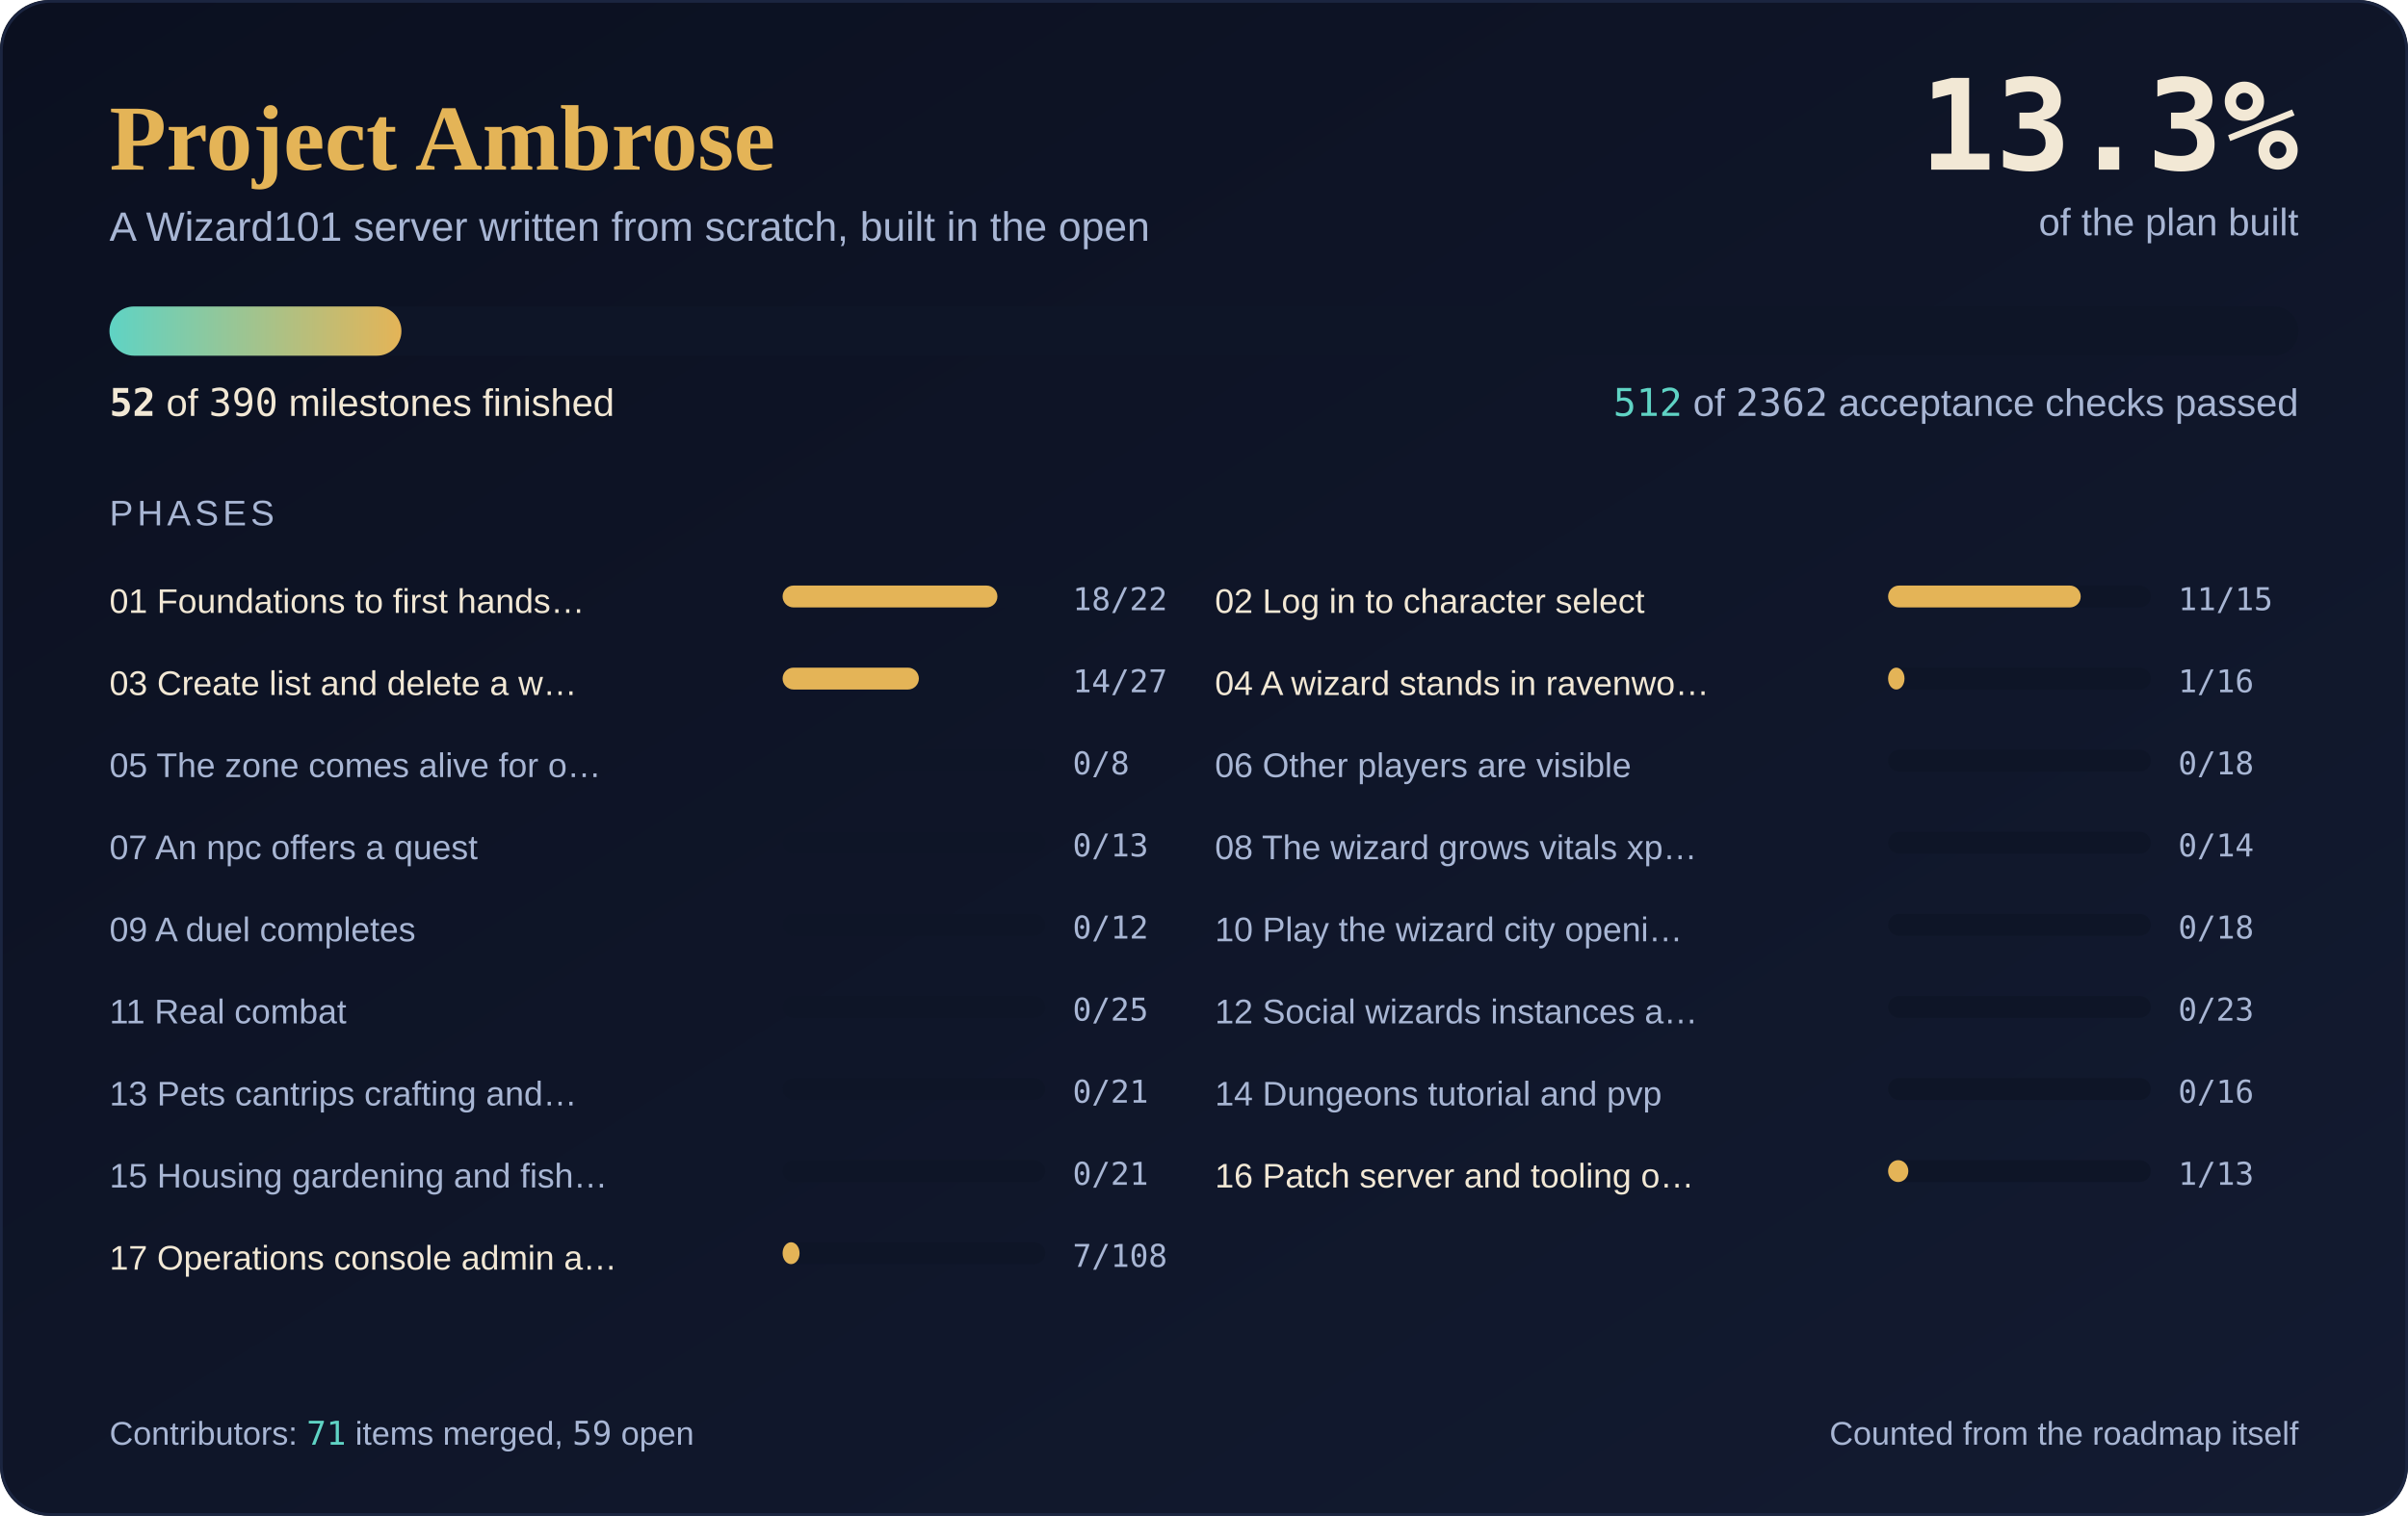
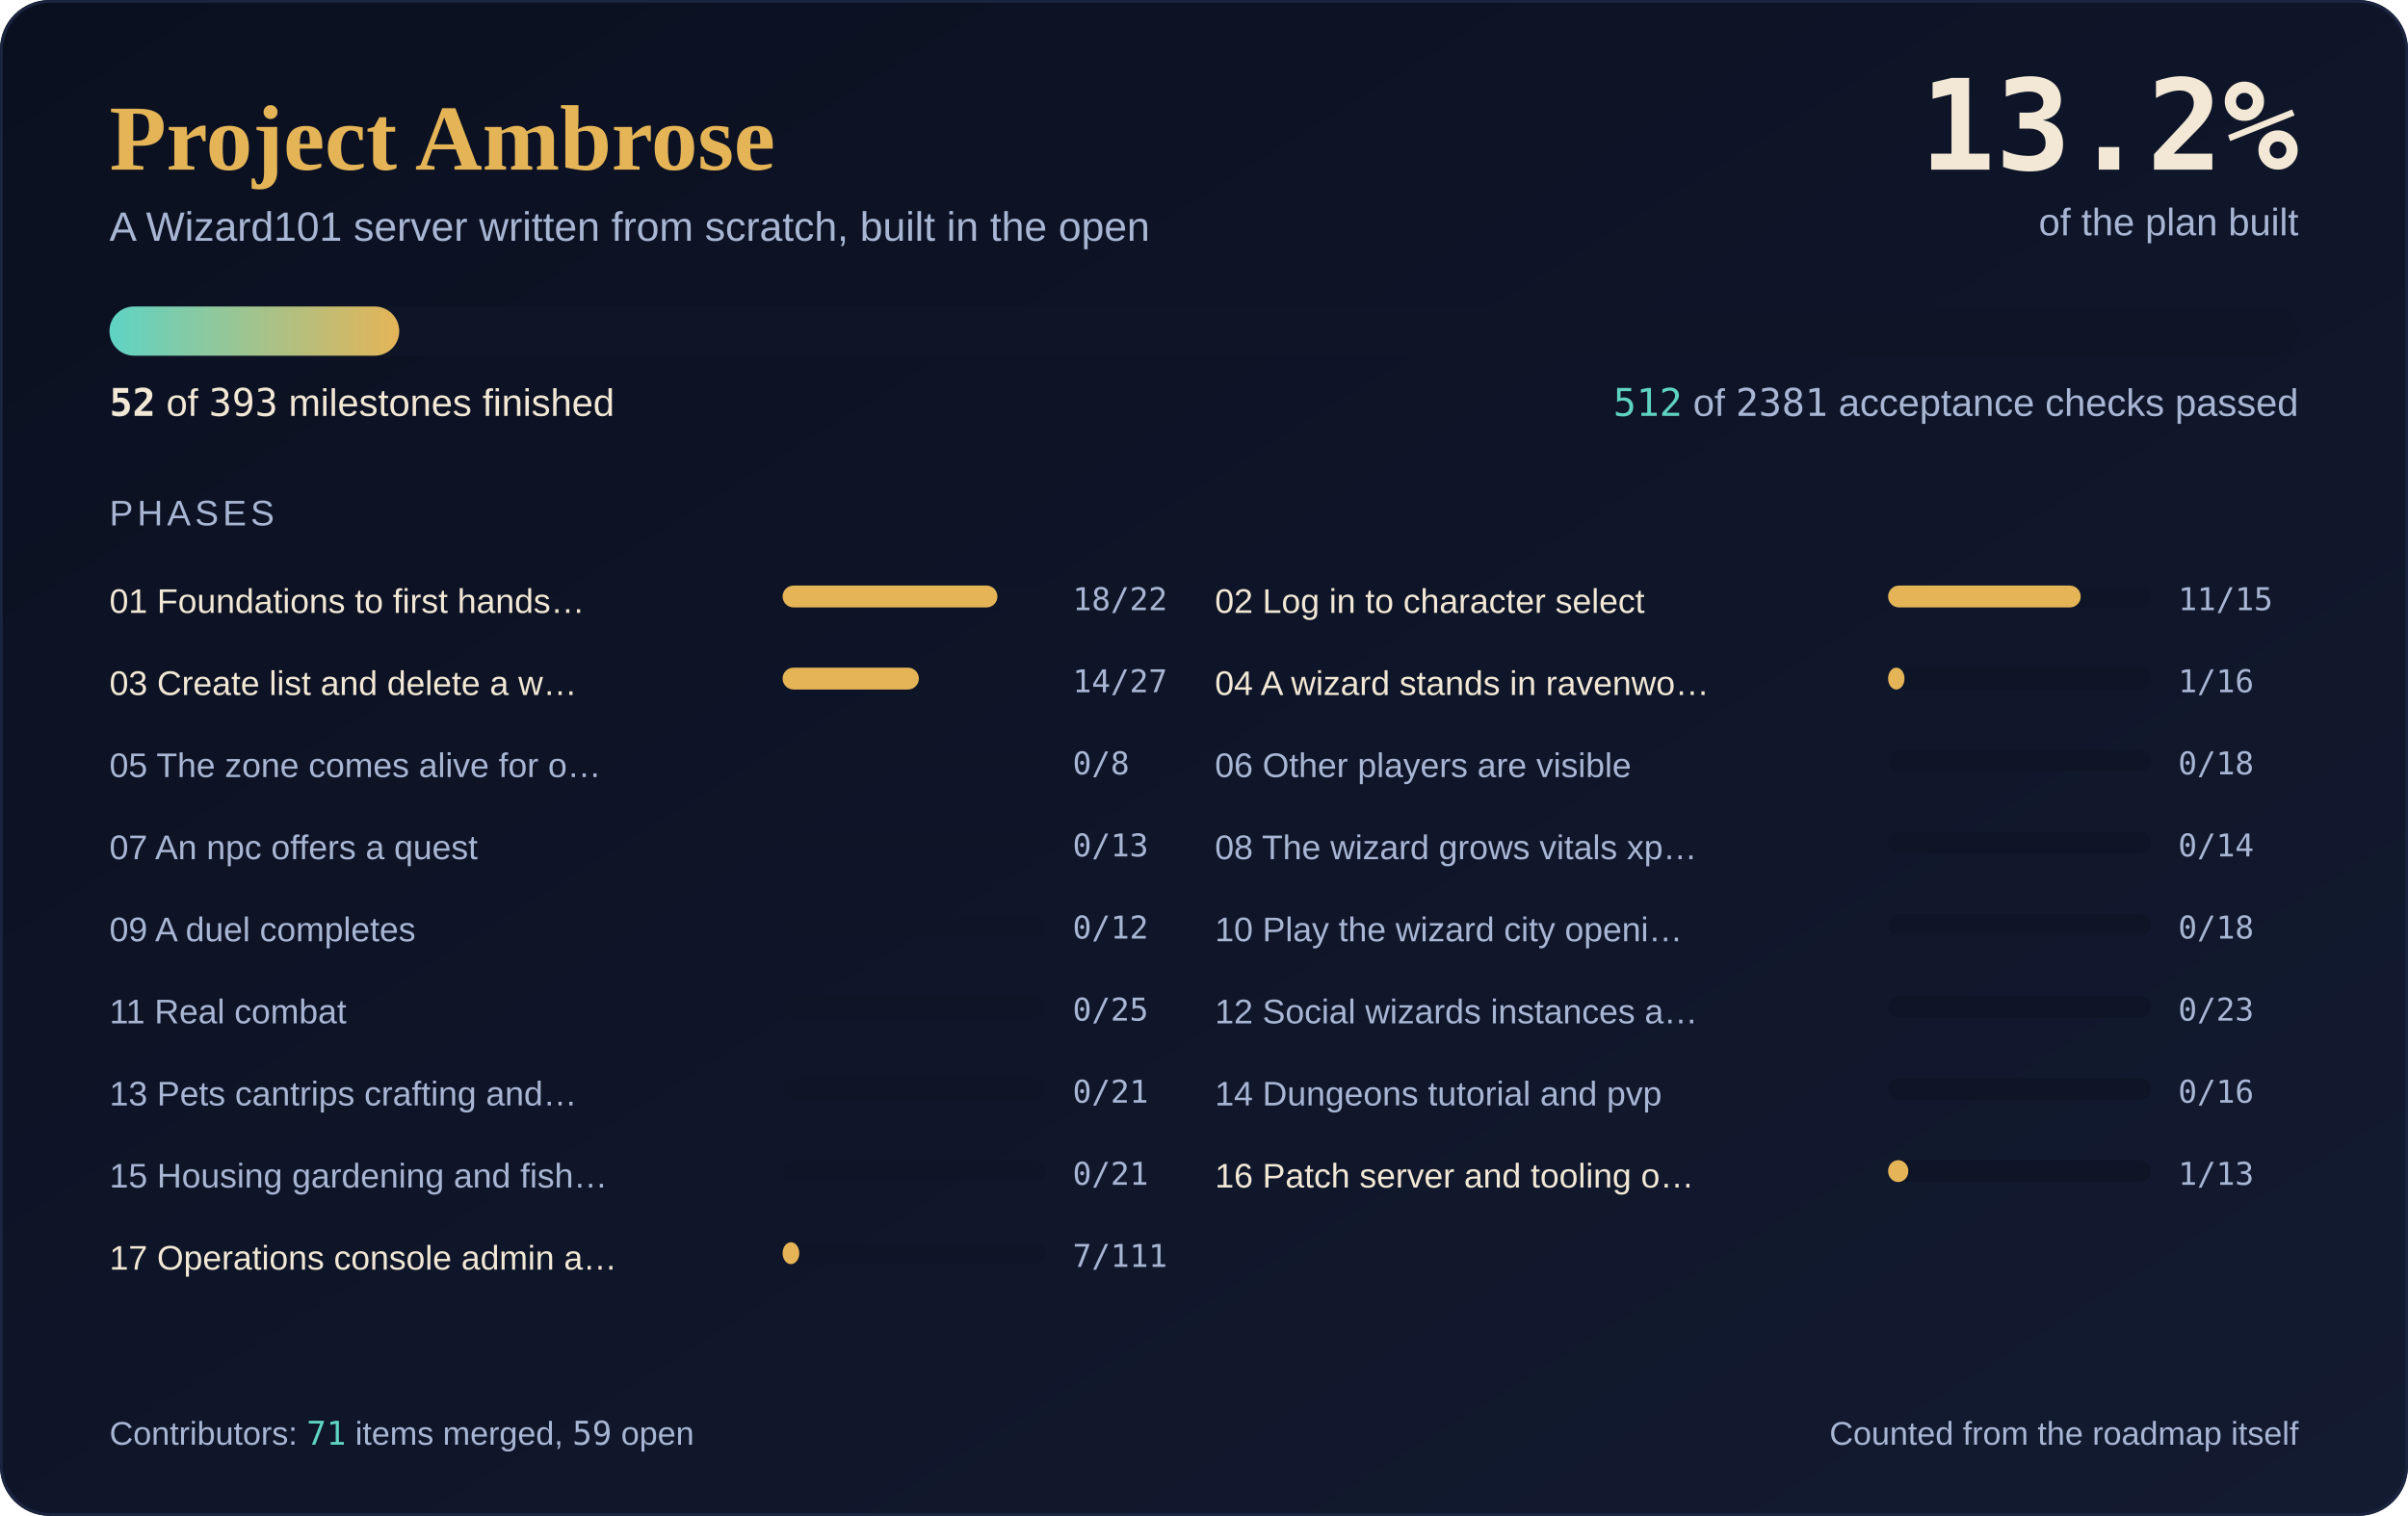
- <svg xmlns="http://www.w3.org/2000/svg" width="880" height="554" viewBox="0 0 880 554" role="img" aria-label="Project Ambrose progress: 52 of 390 milestones complete, 13.3 percent">
+ <svg xmlns="http://www.w3.org/2000/svg" width="880" height="554" viewBox="0 0 880 554" role="img" aria-label="Project Ambrose progress: 52 of 393 milestones complete, 13.2 percent">
  <defs>
    <linearGradient id="sky" x1="0" y1="0" x2="1" y2="1">
      <stop offset="0" stop-color="#0B1020" />
      <stop offset="1" stop-color="#131B31" />
    </linearGradient>
    <linearGradient id="fill" x1="0" y1="0" x2="1" y2="0">
      <stop offset="0" stop-color="#5FD3C4" />
      <stop offset="1" stop-color="#E4B457" />
    </linearGradient>
  </defs>
  <rect width="880" height="554" rx="18" fill="url(#sky)" />
  <rect x="0.5" y="0.5" width="879" height="553" rx="18" fill="none" stroke="#1B2540" />
  <text x="40" y="62" font-family="'Cormorant Garamond', Georgia, 'Times New Roman', serif" font-size="34" font-weight="600" fill="#E4B457">Project Ambrose</text>
  <text x="40" y="88" font-family="Karla, 'Segoe UI', 'Helvetica Neue', Arial, sans-serif" font-size="15" fill="#A8B6D4">A Wizard101 server written from scratch, built in the open</text>
-   <text x="840" y="62" text-anchor="end" font-family="'JetBrains Mono', Consolas, 'DejaVu Sans Mono', monospace" font-size="46" font-weight="700" fill="#F2E8D5">13.3%</text>
+   <text x="840" y="62" text-anchor="end" font-family="'JetBrains Mono', Consolas, 'DejaVu Sans Mono', monospace" font-size="46" font-weight="700" fill="#F2E8D5">13.2%</text>
  <text x="840" y="86" text-anchor="end" font-family="Karla, 'Segoe UI', 'Helvetica Neue', Arial, sans-serif" font-size="14" fill="#A8B6D4">of the plan built</text>
  <rect x="40" y="112" width="800" height="18" rx="9.0" fill="#0E1527" />
-   <rect x="40" y="112" width="106.7" height="18" rx="9.0" fill="url(#fill)" />
+   <rect x="40" y="112" width="105.9" height="18" rx="9.0" fill="url(#fill)" />
  <text x="40" y="152" font-family="Karla, 'Segoe UI', 'Helvetica Neue', Arial, sans-serif" font-size="14" fill="#F2E8D5">
-     <tspan font-family="'JetBrains Mono', Consolas, 'DejaVu Sans Mono', monospace" font-weight="700">52</tspan> of <tspan font-family="'JetBrains Mono', Consolas, 'DejaVu Sans Mono', monospace">390</tspan> milestones finished</text>
+     <tspan font-family="'JetBrains Mono', Consolas, 'DejaVu Sans Mono', monospace" font-weight="700">52</tspan> of <tspan font-family="'JetBrains Mono', Consolas, 'DejaVu Sans Mono', monospace">393</tspan> milestones finished</text>
  <text x="840" y="152" text-anchor="end" font-family="Karla, 'Segoe UI', 'Helvetica Neue', Arial, sans-serif" font-size="14" fill="#A8B6D4">
-     <tspan font-family="'JetBrains Mono', Consolas, 'DejaVu Sans Mono', monospace" fill="#5FD3C4">512</tspan> of <tspan font-family="'JetBrains Mono', Consolas, 'DejaVu Sans Mono', monospace">2362</tspan> acceptance checks passed</text>
+     <tspan font-family="'JetBrains Mono', Consolas, 'DejaVu Sans Mono', monospace" fill="#5FD3C4">512</tspan> of <tspan font-family="'JetBrains Mono', Consolas, 'DejaVu Sans Mono', monospace">2381</tspan> acceptance checks passed</text>
  <text x="40" y="192" font-family="Karla, 'Segoe UI', 'Helvetica Neue', Arial, sans-serif" font-size="13" fill="#A8B6D4" letter-spacing="1.5">PHASES</text>
  <text x="40" y="224" font-family="Karla, 'Segoe UI', 'Helvetica Neue', Arial, sans-serif" font-size="12.5" fill="#F2E8D5">01 Foundations to first hands…</text>
  <rect x="286" y="214" width="96" height="8" rx="4.0" fill="#0E1527" />
  <rect x="286" y="214" width="78.5" height="8" rx="4.0" fill="#E4B457" />
  <text x="392" y="223" font-family="'JetBrains Mono', Consolas, 'DejaVu Sans Mono', monospace" font-size="11.5" fill="#A8B6D4">18/22</text>
  <text x="444" y="224" font-family="Karla, 'Segoe UI', 'Helvetica Neue', Arial, sans-serif" font-size="12.5" fill="#F2E8D5">02 Log in to character select</text>
  <rect x="690" y="214" width="96" height="8" rx="4.0" fill="#0E1527" />
  <rect x="690" y="214" width="70.4" height="8" rx="4.0" fill="#E4B457" />
  <text x="796" y="223" font-family="'JetBrains Mono', Consolas, 'DejaVu Sans Mono', monospace" font-size="11.5" fill="#A8B6D4">11/15</text>
  <text x="40" y="254" font-family="Karla, 'Segoe UI', 'Helvetica Neue', Arial, sans-serif" font-size="12.5" fill="#F2E8D5">03 Create list and delete a w…</text>
  <rect x="286" y="244" width="96" height="8" rx="4.0" fill="#0E1527" />
  <rect x="286" y="244" width="49.8" height="8" rx="4.0" fill="#E4B457" />
  <text x="392" y="253" font-family="'JetBrains Mono', Consolas, 'DejaVu Sans Mono', monospace" font-size="11.5" fill="#A8B6D4">14/27</text>
  <text x="444" y="254" font-family="Karla, 'Segoe UI', 'Helvetica Neue', Arial, sans-serif" font-size="12.5" fill="#F2E8D5">04 A wizard stands in ravenwo…</text>
  <rect x="690" y="244" width="96" height="8" rx="4.0" fill="#0E1527" />
  <rect x="690" y="244" width="6.0" height="8" rx="4.0" fill="#E4B457" />
  <text x="796" y="253" font-family="'JetBrains Mono', Consolas, 'DejaVu Sans Mono', monospace" font-size="11.5" fill="#A8B6D4">1/16</text>
  <text x="40" y="284" font-family="Karla, 'Segoe UI', 'Helvetica Neue', Arial, sans-serif" font-size="12.5" fill="#A8B6D4">05 The zone comes alive for o…</text>
  <rect x="286" y="274" width="96" height="8" rx="4.0" fill="#0E1527" />
  <text x="392" y="283" font-family="'JetBrains Mono', Consolas, 'DejaVu Sans Mono', monospace" font-size="11.5" fill="#A8B6D4">0/8</text>
  <text x="444" y="284" font-family="Karla, 'Segoe UI', 'Helvetica Neue', Arial, sans-serif" font-size="12.5" fill="#A8B6D4">06 Other players are visible</text>
  <rect x="690" y="274" width="96" height="8" rx="4.0" fill="#0E1527" />
  <text x="796" y="283" font-family="'JetBrains Mono', Consolas, 'DejaVu Sans Mono', monospace" font-size="11.5" fill="#A8B6D4">0/18</text>
  <text x="40" y="314" font-family="Karla, 'Segoe UI', 'Helvetica Neue', Arial, sans-serif" font-size="12.5" fill="#A8B6D4">07 An npc offers a quest</text>
  <rect x="286" y="304" width="96" height="8" rx="4.0" fill="#0E1527" />
  <text x="392" y="313" font-family="'JetBrains Mono', Consolas, 'DejaVu Sans Mono', monospace" font-size="11.5" fill="#A8B6D4">0/13</text>
  <text x="444" y="314" font-family="Karla, 'Segoe UI', 'Helvetica Neue', Arial, sans-serif" font-size="12.5" fill="#A8B6D4">08 The wizard grows vitals xp…</text>
  <rect x="690" y="304" width="96" height="8" rx="4.0" fill="#0E1527" />
  <text x="796" y="313" font-family="'JetBrains Mono', Consolas, 'DejaVu Sans Mono', monospace" font-size="11.5" fill="#A8B6D4">0/14</text>
  <text x="40" y="344" font-family="Karla, 'Segoe UI', 'Helvetica Neue', Arial, sans-serif" font-size="12.5" fill="#A8B6D4">09 A duel completes</text>
  <rect x="286" y="334" width="96" height="8" rx="4.0" fill="#0E1527" />
  <text x="392" y="343" font-family="'JetBrains Mono', Consolas, 'DejaVu Sans Mono', monospace" font-size="11.5" fill="#A8B6D4">0/12</text>
  <text x="444" y="344" font-family="Karla, 'Segoe UI', 'Helvetica Neue', Arial, sans-serif" font-size="12.5" fill="#A8B6D4">10 Play the wizard city openi…</text>
  <rect x="690" y="334" width="96" height="8" rx="4.0" fill="#0E1527" />
  <text x="796" y="343" font-family="'JetBrains Mono', Consolas, 'DejaVu Sans Mono', monospace" font-size="11.5" fill="#A8B6D4">0/18</text>
  <text x="40" y="374" font-family="Karla, 'Segoe UI', 'Helvetica Neue', Arial, sans-serif" font-size="12.5" fill="#A8B6D4">11 Real combat</text>
  <rect x="286" y="364" width="96" height="8" rx="4.0" fill="#0E1527" />
  <text x="392" y="373" font-family="'JetBrains Mono', Consolas, 'DejaVu Sans Mono', monospace" font-size="11.5" fill="#A8B6D4">0/25</text>
  <text x="444" y="374" font-family="Karla, 'Segoe UI', 'Helvetica Neue', Arial, sans-serif" font-size="12.5" fill="#A8B6D4">12 Social wizards instances a…</text>
  <rect x="690" y="364" width="96" height="8" rx="4.0" fill="#0E1527" />
  <text x="796" y="373" font-family="'JetBrains Mono', Consolas, 'DejaVu Sans Mono', monospace" font-size="11.5" fill="#A8B6D4">0/23</text>
  <text x="40" y="404" font-family="Karla, 'Segoe UI', 'Helvetica Neue', Arial, sans-serif" font-size="12.5" fill="#A8B6D4">13 Pets cantrips crafting and…</text>
  <rect x="286" y="394" width="96" height="8" rx="4.0" fill="#0E1527" />
  <text x="392" y="403" font-family="'JetBrains Mono', Consolas, 'DejaVu Sans Mono', monospace" font-size="11.5" fill="#A8B6D4">0/21</text>
  <text x="444" y="404" font-family="Karla, 'Segoe UI', 'Helvetica Neue', Arial, sans-serif" font-size="12.5" fill="#A8B6D4">14 Dungeons tutorial and pvp</text>
  <rect x="690" y="394" width="96" height="8" rx="4.0" fill="#0E1527" />
  <text x="796" y="403" font-family="'JetBrains Mono', Consolas, 'DejaVu Sans Mono', monospace" font-size="11.5" fill="#A8B6D4">0/16</text>
  <text x="40" y="434" font-family="Karla, 'Segoe UI', 'Helvetica Neue', Arial, sans-serif" font-size="12.5" fill="#A8B6D4">15 Housing gardening and fish…</text>
  <rect x="286" y="424" width="96" height="8" rx="4.0" fill="#0E1527" />
  <text x="392" y="433" font-family="'JetBrains Mono', Consolas, 'DejaVu Sans Mono', monospace" font-size="11.5" fill="#A8B6D4">0/21</text>
  <text x="444" y="434" font-family="Karla, 'Segoe UI', 'Helvetica Neue', Arial, sans-serif" font-size="12.5" fill="#F2E8D5">16 Patch server and tooling o…</text>
  <rect x="690" y="424" width="96" height="8" rx="4.0" fill="#0E1527" />
  <rect x="690" y="424" width="7.4" height="8" rx="4.0" fill="#E4B457" />
  <text x="796" y="433" font-family="'JetBrains Mono', Consolas, 'DejaVu Sans Mono', monospace" font-size="11.5" fill="#A8B6D4">1/13</text>
  <text x="40" y="464" font-family="Karla, 'Segoe UI', 'Helvetica Neue', Arial, sans-serif" font-size="12.5" fill="#F2E8D5">17 Operations console admin a…</text>
  <rect x="286" y="454" width="96" height="8" rx="4.0" fill="#0E1527" />
-   <rect x="286" y="454" width="6.2" height="8" rx="4.0" fill="#E4B457" />
-   <text x="392" y="463" font-family="'JetBrains Mono', Consolas, 'DejaVu Sans Mono', monospace" font-size="11.5" fill="#A8B6D4">7/108</text>
+   <rect x="286" y="454" width="6.1" height="8" rx="4.0" fill="#E4B457" />
+   <text x="392" y="463" font-family="'JetBrains Mono', Consolas, 'DejaVu Sans Mono', monospace" font-size="11.5" fill="#A8B6D4">7/111</text>
  <text x="40" y="528" font-family="Karla, 'Segoe UI', 'Helvetica Neue', Arial, sans-serif" font-size="12" fill="#A8B6D4">Contributors: <tspan font-family="'JetBrains Mono', Consolas, 'DejaVu Sans Mono', monospace" fill="#5FD3C4">71</tspan> items merged, <tspan font-family="'JetBrains Mono', Consolas, 'DejaVu Sans Mono', monospace">59</tspan> open</text>
  <text x="840" y="528" text-anchor="end" font-family="Karla, 'Segoe UI', 'Helvetica Neue', Arial, sans-serif" font-size="12" fill="#A8B6D4">Counted from the roadmap itself</text>
</svg>
